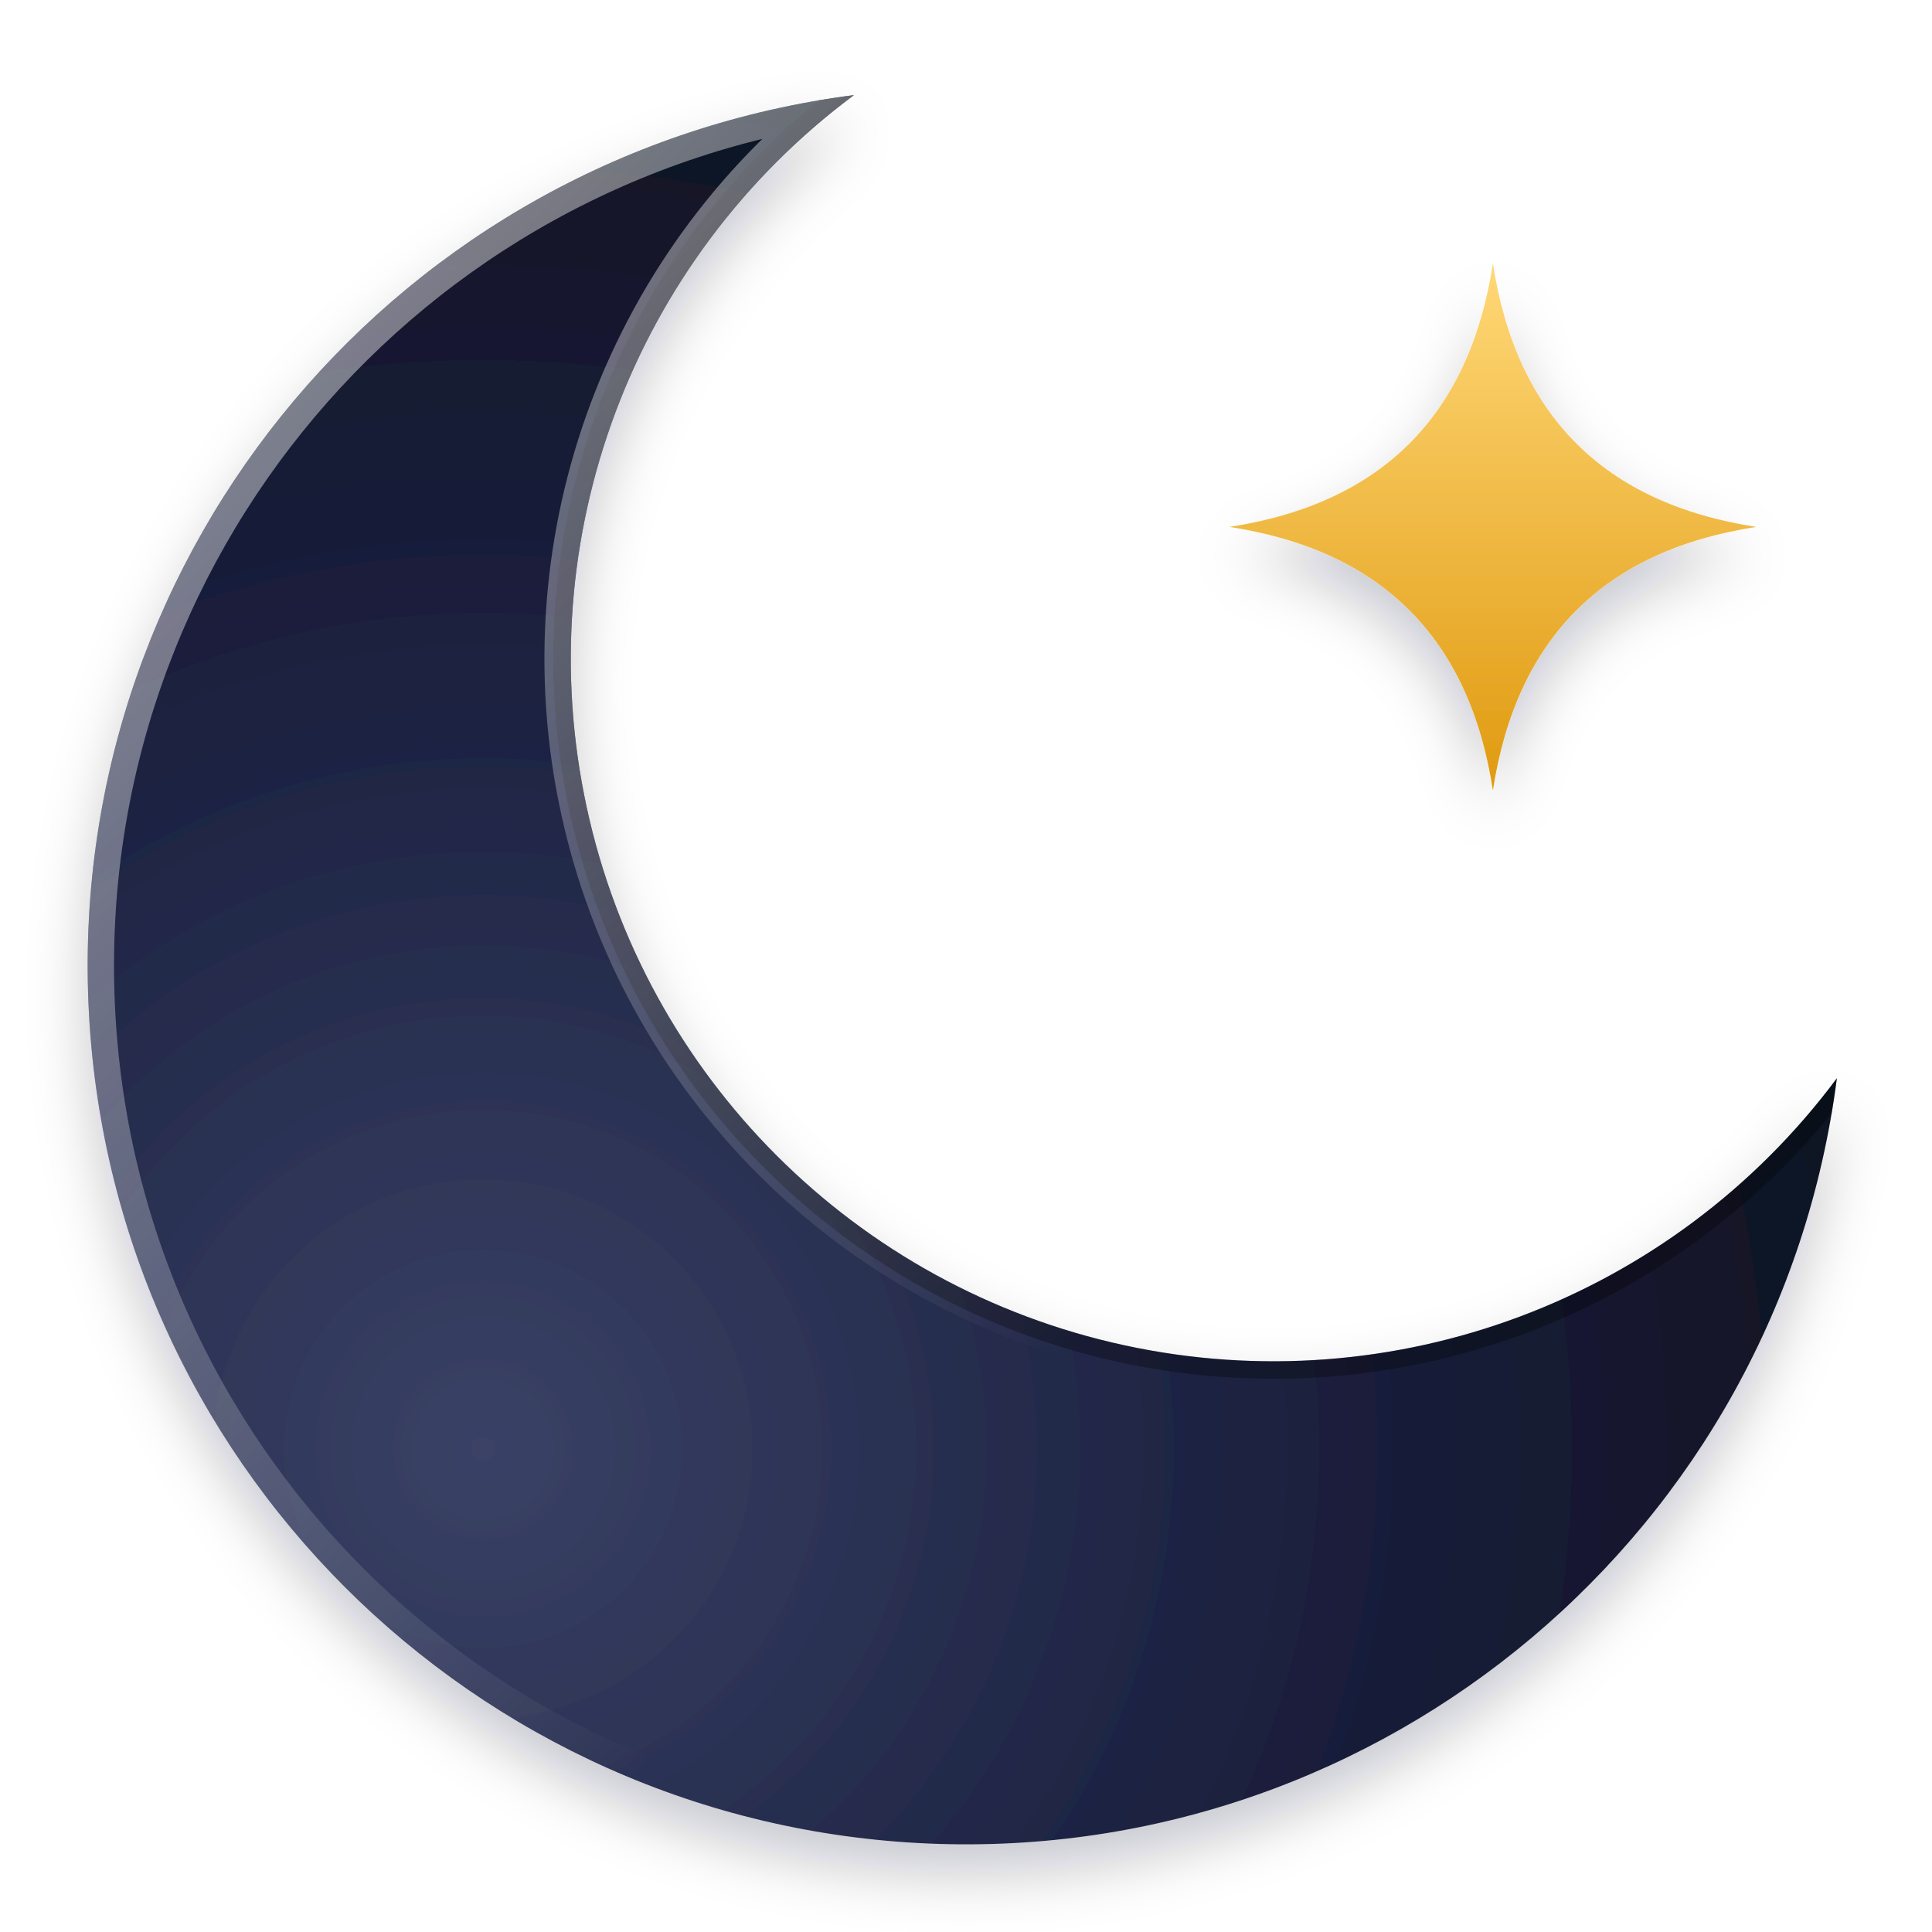
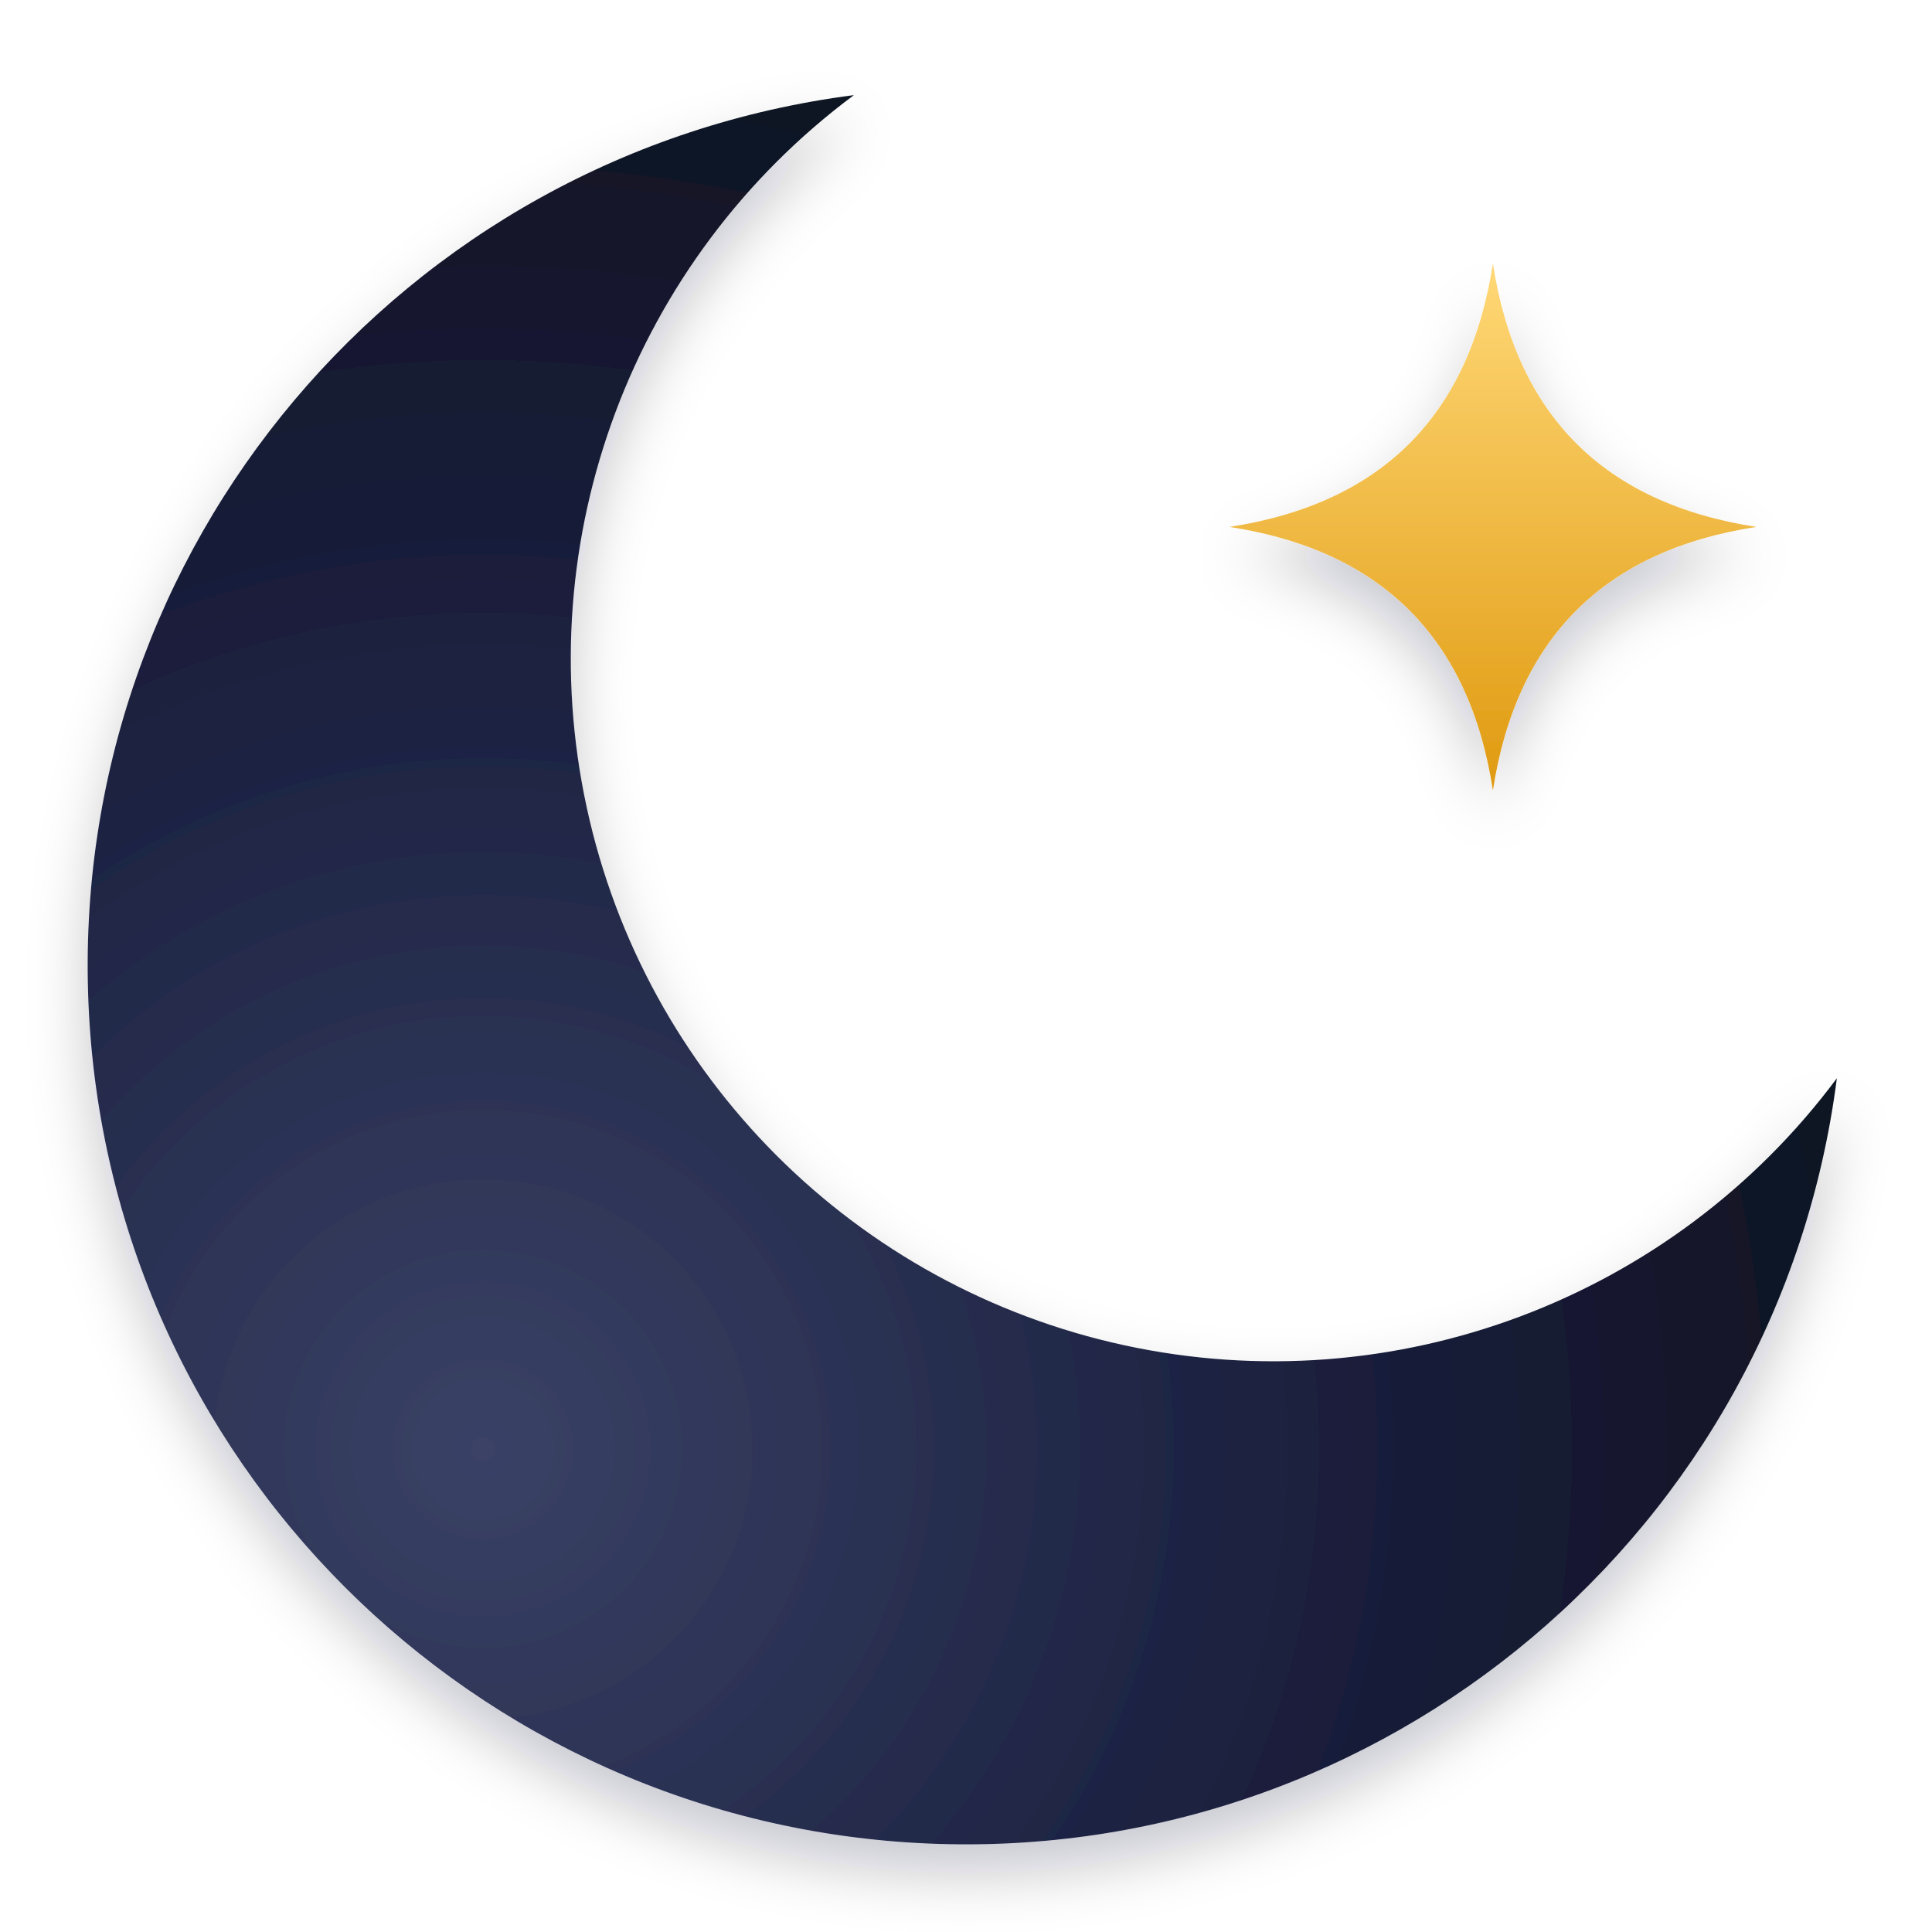
<svg xmlns="http://www.w3.org/2000/svg" viewBox="-6 -6 132 132" width="512" height="512" role="img" aria-labelledby="lum-title">
  <defs>
    <radialGradient id="lum-moon" gradientUnits="userSpaceOnUse" cx="27" cy="93" r="96">
      <stop offset="0" stop-color="#3A4266" />
      <stop offset="0.55" stop-color="#1C2140" />
      <stop offset="1" stop-color="#0F1222" />
    </radialGradient>
-     <linearGradient id="lum-rim" gradientUnits="userSpaceOnUse" x1="3" y1="30" x2="63" y2="90">
-       <stop offset="0" stop-color="#FFFFFF" stop-opacity="0.45" />
-       <stop offset="1" stop-color="#FFFFFF" stop-opacity="0" />
-     </linearGradient>
    <linearGradient id="lum-star" x1="0" y1="0" x2="0" y2="1">
      <stop offset="0" stop-color="#FFD877" />
      <stop offset="1" stop-color="#E09A10" />
    </linearGradient>
-     <clipPath id="lum-clip">
-       <path d="M52.34 0.5 A60 60 0 1 0 119.5 67.67 A48 48 0 1 1 52.34 0.5 Z" />
-     </clipPath>
    <filter id="lum-shadow" x="-10%" y="-10%" width="120%" height="125%">
      <feDropShadow dx="0" dy="2" stdDeviation="2" flood-color="#0F1222" flood-opacity="0.22" />
    </filter>
  </defs>
  <path d="M52.34 0.5 A60 60 0 1 0 119.5 67.67 A48 48 0 1 1 52.34 0.5 Z" fill="url(#lum-moon)" filter="url(#lum-shadow)" />
-   <g clip-path="url(#lum-clip)">
-     <circle cx="81" cy="39" r="48" fill="none" stroke="#000000" stroke-opacity="0.3" stroke-width="2.4" />
-     <path d="M52.34 0.5 A60 60 0 1 0 119.5 67.67 A48 48 0 1 1 52.34 0.5 Z" fill="none" stroke="url(#lum-rim)" stroke-width="3.6" />
-   </g>
  <path d="M96 12 Q98.4 27.6 114 30 Q98.4 32.4 96 48 Q93.6 32.4 78 30 Q93.6 27.6 96 12 Z" fill="url(#lum-star)" filter="url(#lum-shadow)" />
</svg>
